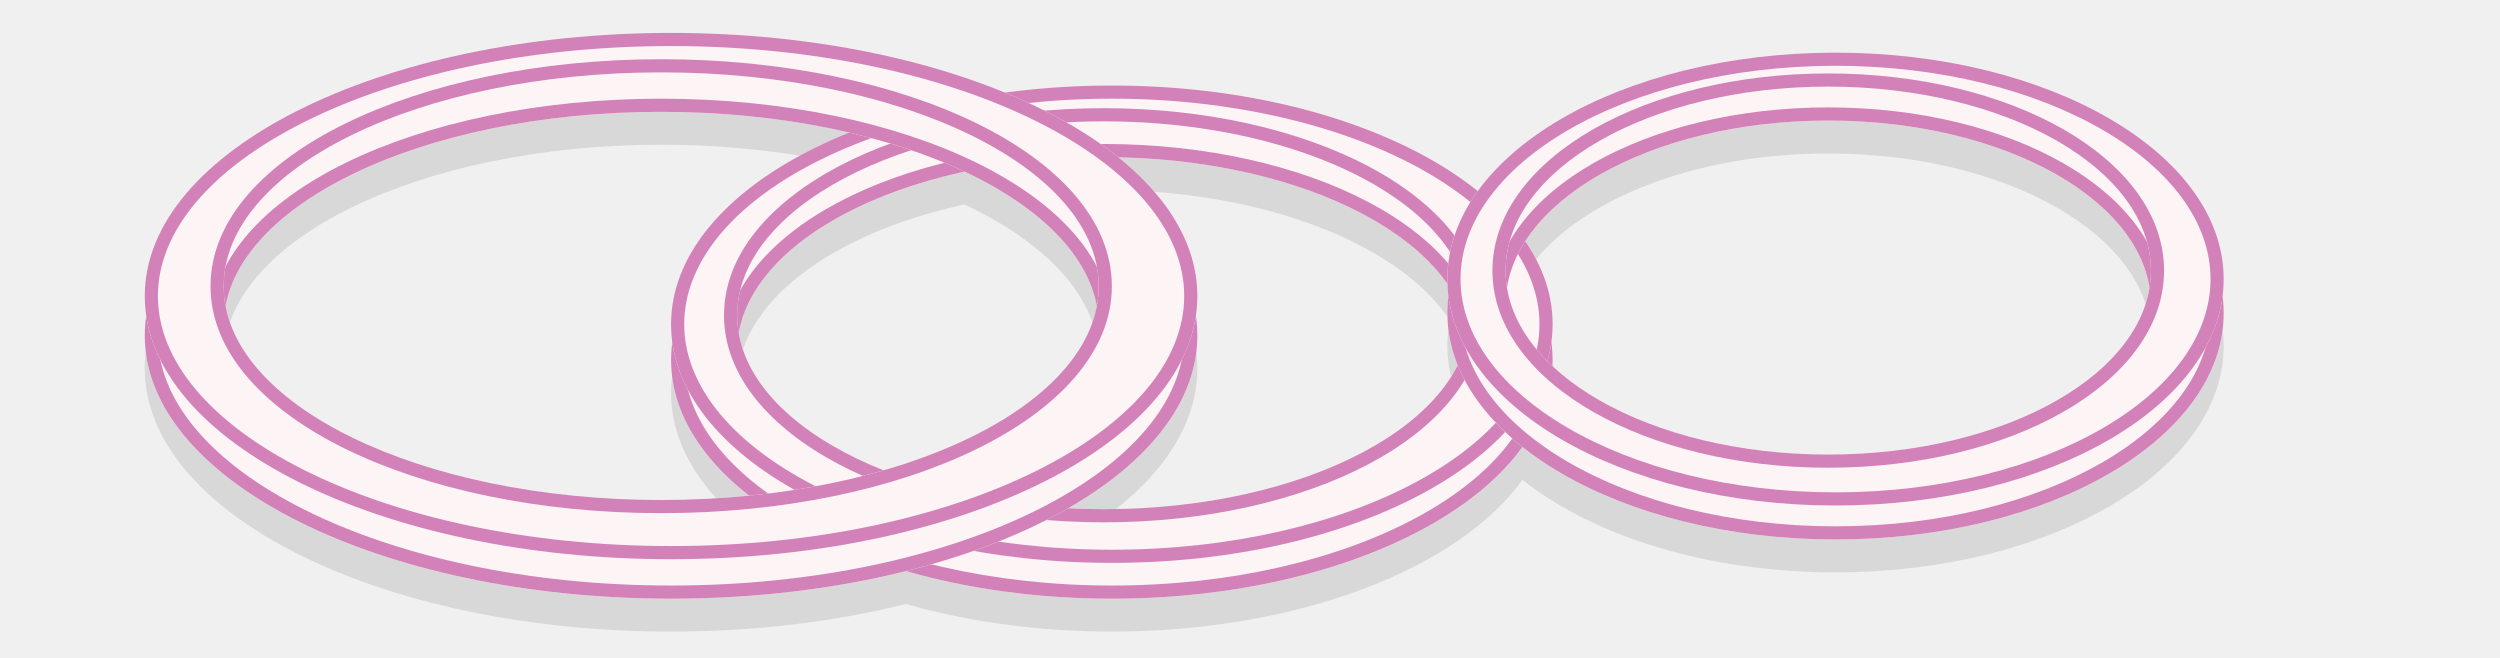
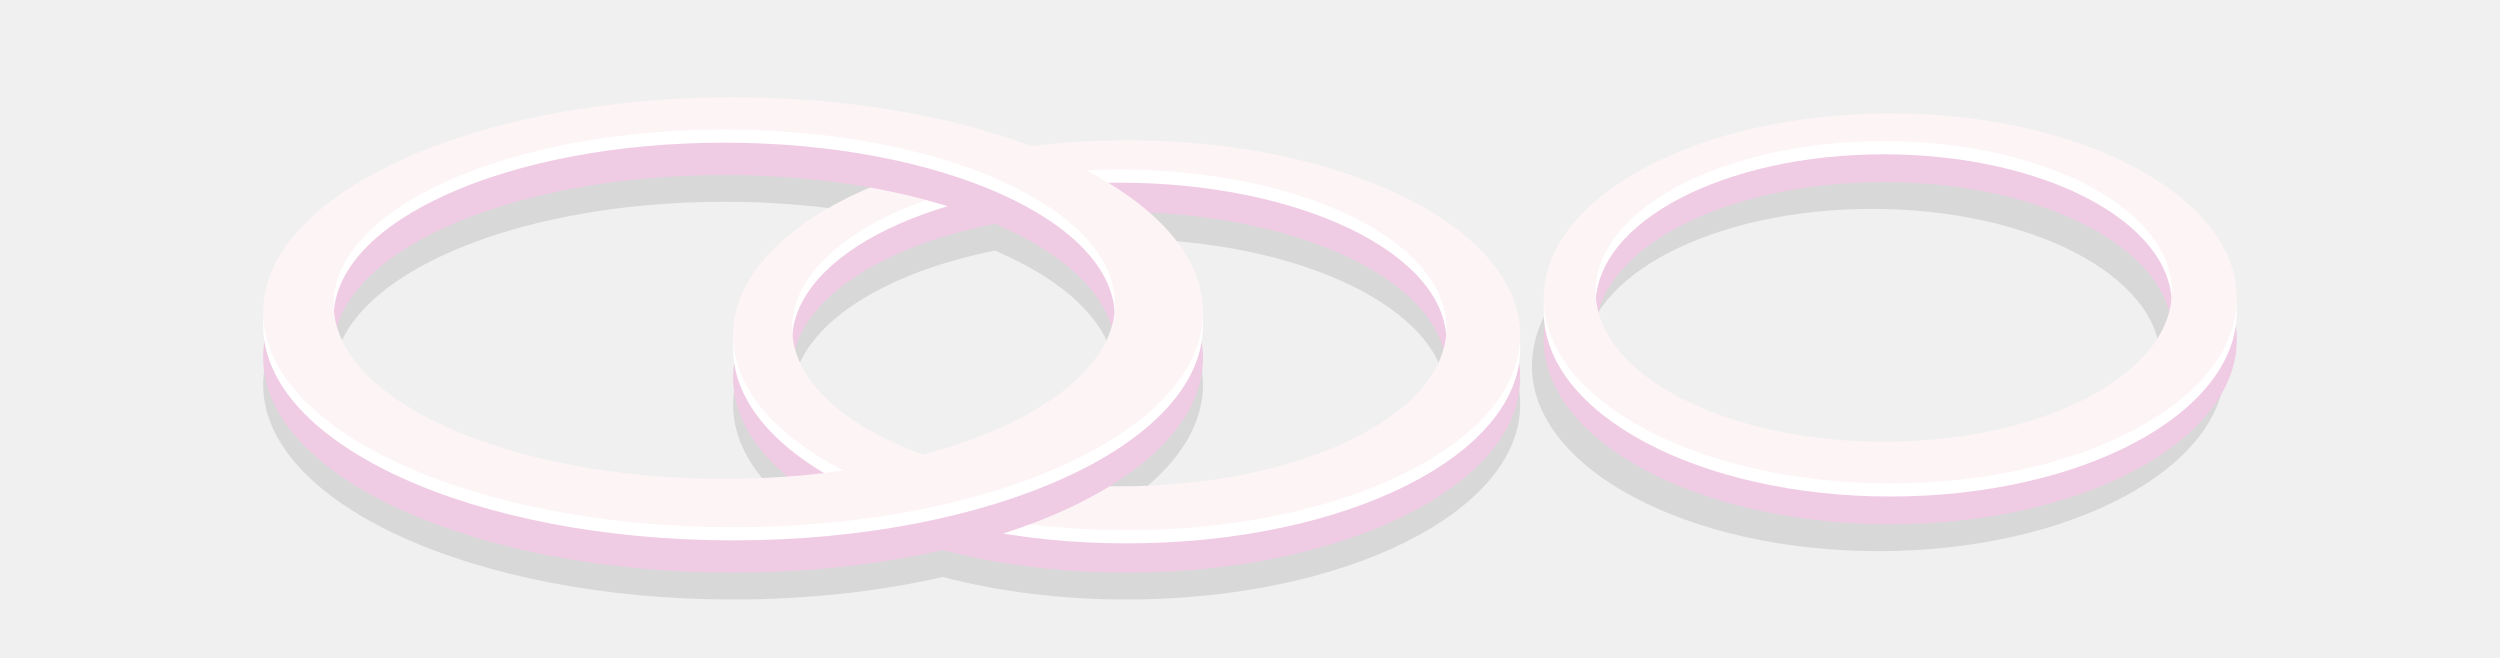
<svg xmlns="http://www.w3.org/2000/svg" width="380" height="100" viewBox="0 0 380 100" fill="none">
-   <path fill-rule="evenodd" clip-rule="evenodd" d="M102 96C114.829 96 126.954 94.49 137.7 91.806C147.042 94.484 157.694 96 169 96C197.393 96 221.66 86.437 231.417 72.935C242.155 81.464 259.469 87 279 87C311.585 87 338 71.59 338 52.581C338 33.572 311.585 14.721 279 14.721C254.671 14.721 233.781 25.23 224.757 38.468C212.744 27.662 192.255 19.814 169 19.814C162.487 19.814 156.192 20.43 150.239 21.553C136.827 15.684 120.117 12 102 12C57.817 12 22 33.909 22 56C22 78.091 57.817 96 102 96ZM235.262 65.125C235.748 63.362 236 61.557 236 59.721C236 54.511 233.972 49.312 230.319 44.47C235.658 32.322 254.934 23.326 277.894 23.326C304.98 23.326 326.938 35.846 326.938 51.291C326.938 66.735 304.98 79.256 277.894 79.256C259.633 79.256 243.704 73.565 235.262 65.125ZM220.366 48.682C212.799 37.156 192.097 28.884 167.744 28.884C166.409 28.884 165.085 28.909 163.773 28.957C175.161 36.728 182 46.347 182 56C182 68.389 170.735 79.463 153.047 86.8C157.729 87.476 162.657 87.837 167.744 87.837C195.52 87.837 218.547 77.075 222.751 63C220.964 59.714 220 56.213 220 52.581C220 51.279 220.124 49.977 220.366 48.682ZM100.5 87C107.859 87 114.939 86.416 121.556 85.337C109.471 78.775 102 69.72 102 59.721C102 46.719 114.631 33.787 133.612 26.309C123.862 23.568 112.556 22 100.5 22C63.773 22 34 36.551 34 54.5C34 72.449 63.773 87 100.5 87ZM112.05 58.361C112.05 68.191 121.143 76.898 135.121 82.254C154.239 76.545 167 66.251 167 54.5C167 45.3 159.178 36.993 146.608 31.081C126.33 35.486 112.05 46.041 112.05 58.361Z" fill="black" fill-opacity="0.1" />
-   <mask id="path-2-inside-1_6_316" fill="white">
-     <path fill-rule="evenodd" clip-rule="evenodd" d="M169 91C206.003 91 236 74.757 236 54.721C236 34.685 206.003 14.814 169 14.814C131.997 14.814 102 34.685 102 54.721C102 74.757 131.997 91 169 91ZM167.744 82.837C198.503 82.837 223.437 69.64 223.437 53.361C223.437 37.081 198.503 23.884 167.744 23.884C136.985 23.884 112.05 37.081 112.05 53.361C112.05 69.64 136.985 82.837 167.744 82.837Z" />
-   </mask>
-   <path fill-rule="evenodd" clip-rule="evenodd" d="M169 91C206.003 91 236 74.757 236 54.721C236 34.685 206.003 14.814 169 14.814C131.997 14.814 102 34.685 102 54.721C102 74.757 131.997 91 169 91ZM167.744 82.837C198.503 82.837 223.437 69.64 223.437 53.361C223.437 37.081 198.503 23.884 167.744 23.884C136.985 23.884 112.05 37.081 112.05 53.361C112.05 69.64 136.985 82.837 167.744 82.837Z" fill="#FDF4F6" />
-   <path d="M234 54.721C234 63.657 227.282 72.195 215.424 78.615C203.645 84.993 187.235 89 169 89V93C187.768 93 204.858 88.885 217.328 82.133C229.72 75.423 238 65.822 238 54.721H234ZM169 16.814C187.162 16.814 203.543 21.695 215.327 28.956C227.198 36.272 234 45.718 234 54.721H238C238 43.688 229.804 33.18 217.425 25.551C204.96 17.869 187.841 12.814 169 12.814V16.814ZM104 54.721C104 45.718 110.802 36.272 122.673 28.956C134.457 21.695 150.838 16.814 169 16.814V12.814C150.159 12.814 133.04 17.869 120.575 25.551C108.196 33.18 100 43.688 100 54.721H104ZM169 89C150.765 89 134.355 84.993 122.576 78.615C110.718 72.195 104 63.657 104 54.721H100C100 65.822 108.28 75.423 120.672 82.133C133.142 88.885 150.232 93 169 93V89ZM221.437 53.361C221.437 60.394 216.016 67.235 206.19 72.436C196.453 77.589 182.864 80.837 167.744 80.837V84.837C183.383 84.837 197.64 81.487 208.061 75.971C218.392 70.504 225.437 62.606 225.437 53.361H221.437ZM167.744 25.884C182.864 25.884 196.453 29.132 206.19 34.285C216.016 39.486 221.437 46.327 221.437 53.361H225.437C225.437 44.114 218.392 36.217 208.061 30.75C197.64 25.234 183.383 21.884 167.744 21.884V25.884ZM114.05 53.361C114.05 46.327 119.472 39.486 129.298 34.285C139.035 29.132 152.624 25.884 167.744 25.884V21.884C152.105 21.884 137.847 25.234 127.427 30.75C117.096 36.217 110.05 44.114 110.05 53.361H114.05ZM167.744 80.837C152.624 80.837 139.035 77.589 129.298 72.436C119.472 67.235 114.05 60.394 114.05 53.361H110.05C110.05 62.606 117.096 70.504 127.427 75.971C137.847 81.487 152.105 84.837 167.744 84.837V80.837Z" fill="#D382B9" mask="url(#path-2-inside-1_6_316)" />
-   <mask id="path-4-inside-2_6_316" fill="white">
-     <path fill-rule="evenodd" clip-rule="evenodd" d="M169 85.558C206.003 85.558 236 69.315 236 49.279C236 29.243 206.003 13 169 13C131.997 13 102 29.243 102 49.279C102 69.315 131.997 85.558 169 85.558ZM167.744 77.395C198.503 77.395 223.437 64.198 223.437 47.919C223.437 31.639 198.503 18.442 167.744 18.442C136.985 18.442 112.05 31.639 112.05 47.919C112.05 64.198 136.985 77.395 167.744 77.395Z" />
-   </mask>
-   <path fill-rule="evenodd" clip-rule="evenodd" d="M169 85.558C206.003 85.558 236 69.315 236 49.279C236 29.243 206.003 13 169 13C131.997 13 102 29.243 102 49.279C102 69.315 131.997 85.558 169 85.558ZM167.744 77.395C198.503 77.395 223.437 64.198 223.437 47.919C223.437 31.639 198.503 18.442 167.744 18.442C136.985 18.442 112.05 31.639 112.05 47.919C112.05 64.198 136.985 77.395 167.744 77.395Z" fill="#FDF4F6" />
-   <path d="M234 49.279C234 58.215 227.282 66.753 215.424 73.174C203.645 79.552 187.235 83.558 169 83.558V87.558C187.768 87.558 204.858 83.443 217.328 76.691C229.72 69.981 238 60.38 238 49.279H234ZM169 15C187.235 15 203.645 19.006 215.424 25.385C227.282 31.805 234 40.343 234 49.279H238C238 38.178 229.72 28.577 217.328 21.867C204.858 15.115 187.768 11 169 11V15ZM104 49.279C104 40.343 110.718 31.805 122.576 25.385C134.355 19.006 150.765 15 169 15V11C150.232 11 133.142 15.115 120.672 21.867C108.28 28.577 100 38.178 100 49.279H104ZM169 83.558C150.765 83.558 134.355 79.552 122.576 73.174C110.718 66.753 104 58.215 104 49.279H100C100 60.38 108.28 69.981 120.672 76.691C133.142 83.443 150.232 87.558 169 87.558V83.558ZM221.437 47.919C221.437 54.952 216.016 61.793 206.19 66.994C196.453 72.147 182.864 75.395 167.744 75.395V79.395C183.383 79.395 197.64 76.045 208.061 70.529C218.392 65.062 225.437 57.164 225.437 47.919H221.437ZM167.744 20.442C182.864 20.442 196.453 23.69 206.19 28.843C216.016 34.044 221.437 40.885 221.437 47.919H225.437C225.437 38.673 218.392 30.776 208.061 25.308C197.64 19.793 183.383 16.442 167.744 16.442V20.442ZM114.05 47.919C114.05 40.885 119.472 34.044 129.298 28.843C139.035 23.69 152.624 20.442 167.744 20.442V16.442C152.105 16.442 137.847 19.793 127.427 25.308C117.096 30.776 110.05 38.673 110.05 47.919H114.05ZM167.744 75.395C152.624 75.395 139.035 72.147 129.298 66.994C119.472 61.793 114.05 54.952 114.05 47.919H110.05C110.05 57.164 117.096 65.062 127.427 70.529C137.847 76.045 152.105 79.395 167.744 79.395V75.395Z" fill="#D382B9" mask="url(#path-4-inside-2_6_316)" />
-   <mask id="path-6-inside-3_6_316" fill="white">
-     <path fill-rule="evenodd" clip-rule="evenodd" d="M102 91C146.183 91 182 73.091 182 51C182 28.909 146.183 7 102 7C57.817 7 22 28.909 22 51C22 73.091 57.817 91 102 91ZM100.5 82C137.227 82 167 67.449 167 49.5C167 31.551 137.227 17 100.5 17C63.773 17 34 31.551 34 49.5C34 67.449 63.773 82 100.5 82Z" />
-   </mask>
-   <path fill-rule="evenodd" clip-rule="evenodd" d="M102 91C146.183 91 182 73.091 182 51C182 28.909 146.183 7 102 7C57.817 7 22 28.909 22 51C22 73.091 57.817 91 102 91ZM100.5 82C137.227 82 167 67.449 167 49.5C167 31.551 137.227 17 100.5 17C63.773 17 34 31.551 34 49.5C34 67.449 63.773 82 100.5 82Z" fill="#FDF4F6" />
-   <path d="M180 51C180 60.88 171.939 70.363 157.674 77.495C143.529 84.568 123.848 89 102 89V93C124.335 93 144.654 88.478 159.463 81.073C174.153 73.728 184 63.211 184 51H180ZM102 9C123.782 9 143.434 14.404 157.579 22.454C171.846 30.573 180 41.048 180 51H184C184 38.86 174.246 27.336 159.558 18.977C144.749 10.55 124.401 5 102 5V9ZM24 51C24 41.048 32.154 30.573 46.421 22.454C60.566 14.404 80.219 9 102 9V5C79.599 5 59.252 10.55 44.442 18.977C29.754 27.336 20 38.86 20 51H24ZM102 89C80.152 89 60.471 84.568 46.326 77.495C32.061 70.363 24 60.88 24 51H20C20 63.211 29.847 73.728 44.537 81.073C59.346 88.478 79.665 93 102 93V89ZM165 49.5C165 57.285 158.483 64.898 146.644 70.684C134.938 76.405 118.627 80 100.5 80V84C119.1 84 136.038 80.32 148.401 74.278C160.63 68.301 169 59.664 169 49.5H165ZM100.5 19C118.627 19 134.938 22.595 146.644 28.316C158.483 34.102 165 41.715 165 49.5H169C169 39.336 160.63 30.699 148.401 24.722C136.038 18.68 119.1 15 100.5 15V19ZM36 49.5C36 41.715 42.517 34.102 54.356 28.316C66.061 22.595 82.374 19 100.5 19V15C81.9 15 64.962 18.68 52.599 24.722C40.37 30.699 32 39.336 32 49.5H36ZM100.5 80C82.374 80 66.061 76.405 54.356 70.684C42.517 64.898 36 57.285 36 49.5H32C32 59.664 40.37 68.301 52.599 74.278C64.962 80.32 81.9 84 100.5 84V80Z" fill="#D382B9" mask="url(#path-6-inside-3_6_316)" />
-   <mask id="path-8-inside-4_6_316" fill="white">
-     <path fill-rule="evenodd" clip-rule="evenodd" d="M102 85C146.183 85 182 67.091 182 45C182 22.909 146.183 5 102 5C57.817 5 22 22.909 22 45C22 67.091 57.817 85 102 85ZM100.5 76C137.227 76 167 61.449 167 43.5C167 25.551 137.227 11 100.5 11C63.773 11 34 25.551 34 43.5C34 61.449 63.773 76 100.5 76Z" />
-   </mask>
-   <path fill-rule="evenodd" clip-rule="evenodd" d="M102 85C146.183 85 182 67.091 182 45C182 22.909 146.183 5 102 5C57.817 5 22 22.909 22 45C22 67.091 57.817 85 102 85ZM100.5 76C137.227 76 167 61.449 167 43.5C167 25.551 137.227 11 100.5 11C63.773 11 34 25.551 34 43.5C34 61.449 63.773 76 100.5 76Z" fill="#FDF4F6" />
-   <path d="M180 45C180 54.88 171.939 64.363 157.674 71.495C143.529 78.568 123.848 83 102 83V87C124.335 87 144.654 82.478 159.463 75.073C174.153 67.728 184 57.211 184 45H180ZM102 7C123.848 7 143.529 11.432 157.674 18.505C171.939 25.637 180 35.12 180 45H184C184 32.789 174.153 22.272 159.463 14.927C144.654 7.522 124.335 3 102 3V7ZM24 45C24 35.12 32.061 25.637 46.326 18.505C60.471 11.432 80.152 7 102 7V3C79.665 3 59.346 7.522 44.537 14.927C29.847 22.272 20 32.789 20 45H24ZM102 83C80.152 83 60.471 78.568 46.326 71.495C32.061 64.363 24 54.88 24 45H20C20 57.211 29.847 67.728 44.537 75.073C59.346 82.478 79.665 87 102 87V83ZM165 43.5C165 51.285 158.483 58.898 146.644 64.684C134.938 70.405 118.627 74 100.5 74V78C119.1 78 136.038 74.32 148.401 68.278C160.63 62.301 169 53.664 169 43.5H165ZM100.5 13C118.627 13 134.938 16.595 146.644 22.316C158.483 28.102 165 35.715 165 43.5H169C169 33.336 160.63 24.699 148.401 18.722C136.038 12.68 119.1 9 100.5 9V13ZM36 43.5C36 35.715 42.517 28.102 54.356 22.316C66.061 16.595 82.374 13 100.5 13V9C81.9 9 64.962 12.68 52.599 18.722C40.37 24.699 32 33.336 32 43.5H36ZM100.5 74C82.374 74 66.061 70.405 54.356 64.684C42.517 58.898 36 51.285 36 43.5H32C32 53.664 40.37 62.301 52.599 68.278C64.962 74.32 81.9 78 100.5 78V74Z" fill="#D382B9" mask="url(#path-8-inside-4_6_316)" />
-   <mask id="path-10-inside-5_6_316" fill="white">
-     <path fill-rule="evenodd" clip-rule="evenodd" d="M279 82C311.585 82 338 66.59 338 47.581C338 28.573 311.585 9.721 279 9.721C246.415 9.721 220 28.573 220 47.581C220 66.59 246.415 82 279 82ZM277.894 74.256C304.98 74.256 326.938 61.735 326.938 46.291C326.938 30.846 304.98 18.326 277.894 18.326C250.808 18.326 228.85 30.846 228.85 46.291C228.85 61.735 250.808 74.256 277.894 74.256Z" />
-   </mask>
-   <path fill-rule="evenodd" clip-rule="evenodd" d="M279 82C311.585 82 338 66.59 338 47.581C338 28.573 311.585 9.721 279 9.721C246.415 9.721 220 28.573 220 47.581C220 66.59 246.415 82 279 82ZM277.894 74.256C304.98 74.256 326.938 61.735 326.938 46.291C326.938 30.846 304.98 18.326 277.894 18.326C250.808 18.326 228.85 30.846 228.85 46.291C228.85 61.735 250.808 74.256 277.894 74.256Z" fill="#FDF4F6" />
-   <path d="M336 47.581C336 56.079 330.081 64.142 319.712 70.192C309.391 76.212 295.002 80 279 80V84C295.583 84 310.694 80.083 321.727 73.647C332.711 67.239 340 58.092 340 47.581H336ZM279 11.721C294.923 11.721 309.284 16.331 319.613 23.189C330.006 30.089 336 39.02 336 47.581H340C340 37.134 332.787 27.134 321.826 19.857C310.801 12.537 295.662 7.721 279 7.721V11.721ZM222 47.581C222 39.02 227.994 30.089 238.387 23.189C248.716 16.331 263.077 11.721 279 11.721V7.721C262.338 7.721 247.199 12.537 236.174 19.857C225.213 27.134 218 37.134 218 47.581H222ZM279 80C262.998 80 248.609 76.212 238.288 70.192C227.919 64.142 222 56.079 222 47.581H218C218 58.092 225.289 67.239 236.273 73.647C247.306 80.083 262.417 84 279 84V80ZM324.938 46.291C324.938 52.983 320.161 59.436 311.582 64.328C303.06 69.187 291.154 72.256 277.894 72.256V76.256C291.72 76.256 304.335 73.065 313.564 67.802C322.735 62.573 328.938 55.043 328.938 46.291H324.938ZM277.894 20.326C291.154 20.326 303.06 23.395 311.582 28.254C320.161 33.146 324.938 39.598 324.938 46.291H328.938C328.938 37.539 322.735 30.008 313.564 24.779C304.335 19.517 291.72 16.326 277.894 16.326V20.326ZM230.85 46.291C230.85 39.598 235.626 33.146 244.205 28.254C252.727 23.395 264.634 20.326 277.894 20.326V16.326C264.068 16.326 251.452 19.517 242.224 24.779C233.053 30.008 226.85 37.539 226.85 46.291H230.85ZM277.894 72.256C264.634 72.256 252.727 69.187 244.205 64.328C235.626 59.436 230.85 52.983 230.85 46.291H226.85C226.85 55.043 233.053 62.573 242.224 67.802C251.452 73.065 264.068 76.256 277.894 76.256V72.256Z" fill="#D382B9" mask="url(#path-10-inside-5_6_316)" />
-   <mask id="path-12-inside-6_6_316" fill="white">
-     <path fill-rule="evenodd" clip-rule="evenodd" d="M279 76.837C311.585 76.837 338 61.428 338 42.419C338 23.41 311.585 8 279 8C246.415 8 220 23.41 220 42.419C220 61.428 246.415 76.837 279 76.837ZM277.894 69.093C304.98 69.093 326.938 56.573 326.938 41.128C326.938 25.683 304.98 13.163 277.894 13.163C250.808 13.163 228.85 25.683 228.85 41.128C228.85 56.573 250.808 69.093 277.894 69.093Z" />
-   </mask>
-   <path fill-rule="evenodd" clip-rule="evenodd" d="M279 76.837C311.585 76.837 338 61.428 338 42.419C338 23.41 311.585 8 279 8C246.415 8 220 23.41 220 42.419C220 61.428 246.415 76.837 279 76.837ZM277.894 69.093C304.98 69.093 326.938 56.573 326.938 41.128C326.938 25.683 304.98 13.163 277.894 13.163C250.808 13.163 228.85 25.683 228.85 41.128C228.85 56.573 250.808 69.093 277.894 69.093Z" fill="#FDF4F6" />
-   <path d="M336 42.419C336 50.916 330.081 58.98 319.712 65.029C309.391 71.049 295.002 74.837 279 74.837V78.837C295.583 78.837 310.694 74.92 321.727 68.484C332.711 62.076 340 52.93 340 42.419H336ZM279 10C295.002 10 309.391 13.788 319.712 19.808C330.081 25.858 336 33.921 336 42.419H340C340 31.908 332.711 22.761 321.727 16.353C310.694 9.917 295.583 6 279 6V10ZM222 42.419C222 33.921 227.919 25.858 238.288 19.808C248.609 13.788 262.998 10 279 10V6C262.417 6 247.306 9.917 236.273 16.353C225.289 22.761 218 31.908 218 42.419H222ZM279 74.837C262.998 74.837 248.609 71.049 238.288 65.029C227.919 58.98 222 50.916 222 42.419H218C218 52.93 225.289 62.076 236.273 68.484C247.306 74.92 262.417 78.837 279 78.837V74.837ZM324.938 41.128C324.938 47.821 320.161 54.273 311.582 59.165C303.06 64.024 291.154 67.093 277.894 67.093V71.093C291.72 71.093 304.335 67.902 313.564 62.64C322.735 57.41 328.938 49.88 328.938 41.128H324.938ZM277.894 15.163C291.154 15.163 303.06 18.232 311.582 23.091C320.161 27.983 324.938 34.435 324.938 41.128H328.938C328.938 32.376 322.735 24.846 313.564 19.616C304.335 14.354 291.72 11.163 277.894 11.163V15.163ZM230.85 41.128C230.85 34.435 235.626 27.983 244.205 23.091C252.727 18.232 264.634 15.163 277.894 15.163V11.163C264.068 11.163 251.452 14.354 242.224 19.616C233.053 24.846 226.85 32.376 226.85 41.128H230.85ZM277.894 67.093C264.634 67.093 252.727 64.024 244.205 59.165C235.626 54.273 230.85 47.821 230.85 41.128H226.85C226.85 49.88 233.053 57.41 242.224 62.64C251.452 67.902 264.068 71.093 277.894 71.093V67.093Z" fill="#D382B9" mask="url(#path-12-inside-6_6_316)" />
+   <path fill-rule="evenodd" clip-rule="evenodd" d="M111.429 91.125C122.883 91.125 133.709 89.891 143.304 87.699C151.645 89.886 161.155 91.125 171.25 91.125C204.288 91.125 231.071 77.856 231.071 61.488C231.071 45.12 204.288 28.887 171.25 28.887C165.435 28.887 159.814 29.39 154.499 30.308C142.524 25.513 127.604 22.504 111.429 22.504C71.98 22.504 40 40.402 40 58.448C40 76.495 71.98 91.125 111.429 91.125ZM110.089 83.773C116.66 83.773 122.981 83.296 128.889 82.414C118.099 77.054 111.429 69.657 111.429 61.488C111.429 50.867 122.707 40.302 139.654 34.194C130.948 31.954 120.853 30.673 110.089 30.673C77.297 30.673 50.714 42.56 50.714 57.223C50.714 71.886 77.297 83.773 110.089 83.773ZM120.402 60.377C120.402 68.408 128.521 75.521 141.001 79.895C158.071 75.232 169.464 66.823 169.464 57.223C169.464 49.708 162.481 42.921 151.257 38.091C133.152 41.69 120.402 50.312 120.402 60.377ZM170.128 84.457C165.586 84.457 161.186 84.162 157.006 83.609C172.799 77.616 182.857 68.569 182.857 58.448C182.857 50.562 176.751 42.705 166.583 36.357C167.754 36.317 168.936 36.297 170.128 36.297C197.592 36.297 219.855 47.078 219.855 60.377C219.855 73.676 197.592 84.457 170.128 84.457ZM338.214 55.656C338.214 71.184 314.629 83.773 285.536 83.773C256.442 83.773 232.857 71.184 232.857 55.656C232.857 40.127 256.442 24.727 285.536 24.727C314.629 24.727 338.214 40.127 338.214 55.656ZM328.337 54.601C328.337 67.218 308.732 77.446 284.548 77.446C260.364 77.446 240.759 67.218 240.759 54.601C240.759 41.984 260.364 31.756 284.548 31.756C308.732 31.756 328.337 41.984 328.337 54.601Z" fill="black" fill-opacity="0.1" />
+   <path fill-rule="evenodd" clip-rule="evenodd" d="M171.25 87.04C204.288 87.04 231.071 73.772 231.071 57.404C231.071 41.036 204.288 24.803 171.25 24.803C138.212 24.803 111.429 41.036 111.429 57.404C111.429 73.772 138.212 87.04 171.25 87.04ZM170.128 80.372C197.592 80.372 219.855 69.591 219.855 56.292C219.855 42.993 197.592 32.212 170.128 32.212C142.665 32.212 120.402 42.993 120.402 56.292C120.402 69.591 142.665 80.372 170.128 80.372Z" fill="#F0CBE4" />
+   <path fill-rule="evenodd" clip-rule="evenodd" d="M171.25 82.595C204.288 82.595 231.071 69.326 231.071 52.958C231.071 36.59 204.288 23.321 171.25 23.321C138.212 23.321 111.429 36.59 111.429 52.958C111.429 69.326 138.212 82.595 171.25 82.595ZM170.128 75.927C197.592 75.927 219.855 65.146 219.855 51.847C219.855 38.548 197.592 27.767 170.128 27.767C142.665 27.767 120.402 38.548 120.402 51.847C120.402 65.146 142.665 75.927 170.128 75.927Z" fill="white" />
+   <path fill-rule="evenodd" clip-rule="evenodd" d="M171.25 80.595C204.288 80.595 231.071 67.326 231.071 50.958C231.071 34.59 204.288 21.321 171.25 21.321C138.212 21.321 111.429 34.59 111.429 50.958C111.429 67.326 138.212 80.595 171.25 80.595ZM170.128 73.927C197.592 73.927 219.855 63.146 219.855 49.847C219.855 36.548 197.592 25.767 170.128 25.767C142.665 25.767 120.402 36.548 120.402 49.847C120.402 63.146 142.665 73.927 170.128 73.927Z" fill="#FDF4F6" />
+   <path fill-rule="evenodd" clip-rule="evenodd" d="M111.429 87.04C150.877 87.04 182.857 72.411 182.857 54.364C182.857 36.317 150.877 18.42 111.429 18.42C71.98 18.42 40 36.317 40 54.364C40 72.411 71.98 87.04 111.429 87.04ZM110.089 79.688C142.881 79.688 169.464 67.802 169.464 53.139C169.464 38.475 142.881 26.589 110.089 26.589C77.297 26.589 50.714 38.475 50.714 53.139C50.714 67.802 77.297 79.688 110.089 79.688Z" fill="#F0CBE4" />
+   <path fill-rule="evenodd" clip-rule="evenodd" d="M111.429 82.139C150.877 82.139 182.857 67.509 182.857 49.462C182.857 31.416 150.877 16.786 111.429 16.786C71.98 16.786 40 31.416 40 49.462C40 67.509 71.98 82.139 111.429 82.139ZM110.089 74.787C142.881 74.787 169.464 62.9 169.464 48.237C169.464 33.574 142.881 21.687 110.089 21.687C77.297 21.687 50.714 33.574 50.714 48.237C50.714 62.9 77.297 74.787 110.089 74.787Z" fill="white" />
+   <path fill-rule="evenodd" clip-rule="evenodd" d="M111.429 80.139C150.877 80.139 182.857 65.509 182.857 47.462C182.857 29.416 150.877 14.786 111.429 14.786C71.98 14.786 40 29.416 40 47.462C40 65.509 71.98 80.139 111.429 80.139ZM110.089 72.787C142.881 72.787 169.464 60.9 169.464 46.237C169.464 31.574 142.881 19.687 110.089 19.687C77.297 19.687 50.714 31.574 50.714 46.237C50.714 60.9 77.297 72.787 110.089 72.787Z" fill="#FDF4F6" />
+   <path fill-rule="evenodd" clip-rule="evenodd" d="M287.321 79.688C316.415 79.688 340 67.1 340 51.571C340 36.042 316.415 20.642 287.321 20.642C258.228 20.642 234.643 36.042 234.643 51.571C234.643 67.1 258.228 79.688 287.321 79.688ZM286.334 73.362C310.518 73.362 330.123 63.134 330.123 50.517C330.123 37.9 310.518 27.672 286.334 27.672C262.15 27.672 242.545 37.9 242.545 50.517C242.545 63.134 262.15 73.362 286.334 73.362Z" fill="#F0CBE4" />
+   <path fill-rule="evenodd" clip-rule="evenodd" d="M287.321 75.471C316.415 75.471 340 62.882 340 47.354C340 31.825 316.415 19.237 287.321 19.237C258.228 19.237 234.643 31.825 234.643 47.354C234.643 62.882 258.228 75.471 287.321 75.471ZM286.334 69.144C310.518 69.144 330.123 58.916 330.123 46.299C330.123 33.682 310.518 23.454 286.334 23.454C262.15 23.454 242.545 33.682 242.545 46.299C242.545 58.916 262.15 69.144 286.334 69.144Z" fill="white" />
+   <path fill-rule="evenodd" clip-rule="evenodd" d="M287.321 73.471C316.415 73.471 340 60.882 340 45.354C340 29.825 316.415 17.237 287.321 17.237C258.228 17.237 234.643 29.825 234.643 45.354C234.643 60.882 258.228 73.471 287.321 73.471ZM286.334 67.144C310.518 67.144 330.123 56.916 330.123 44.299C330.123 31.682 310.518 21.454 286.334 21.454C262.15 21.454 242.545 31.682 242.545 44.299C242.545 56.916 262.15 67.144 286.334 67.144Z" fill="#FDF4F6" />
</svg>
